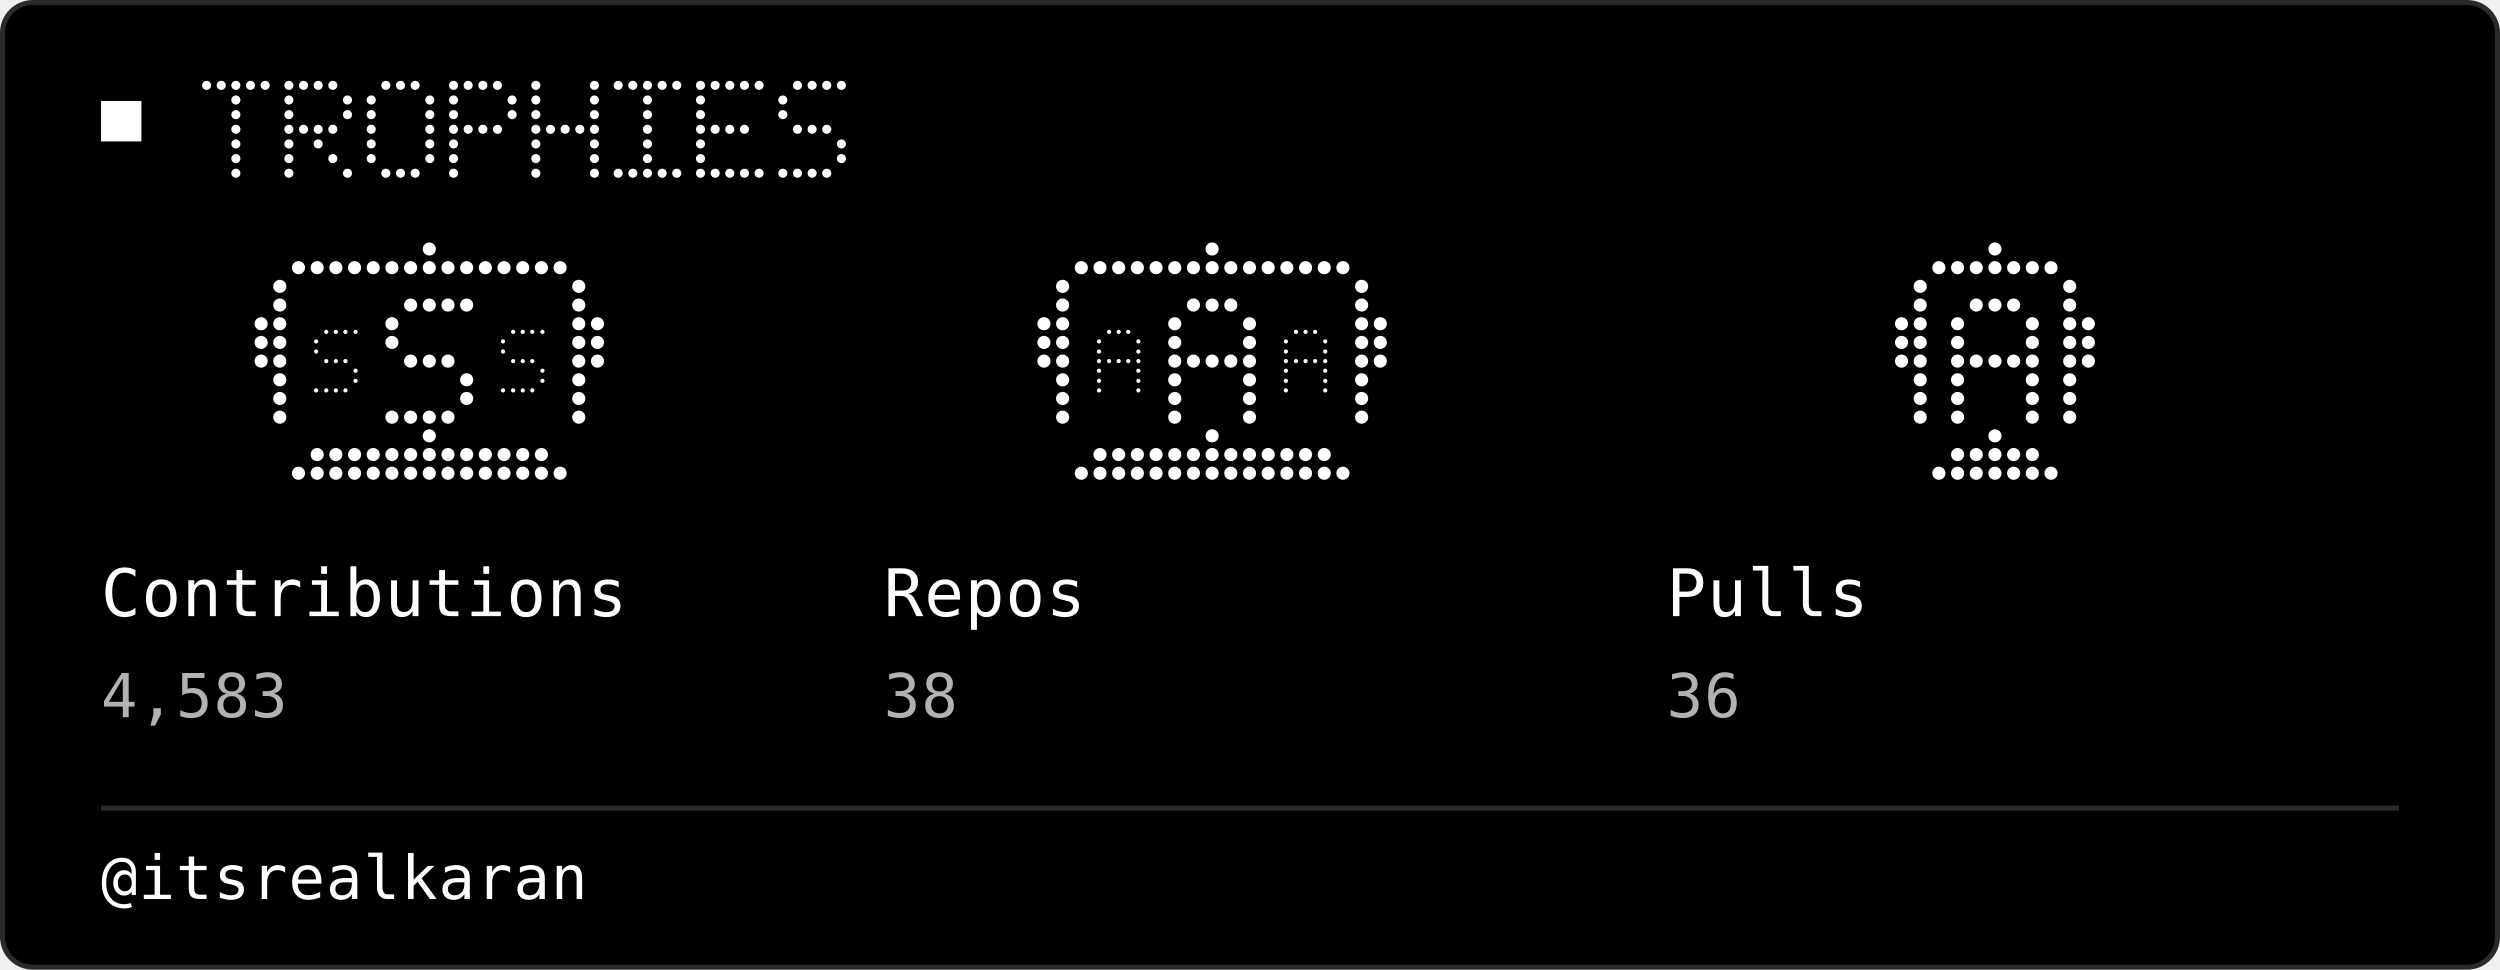
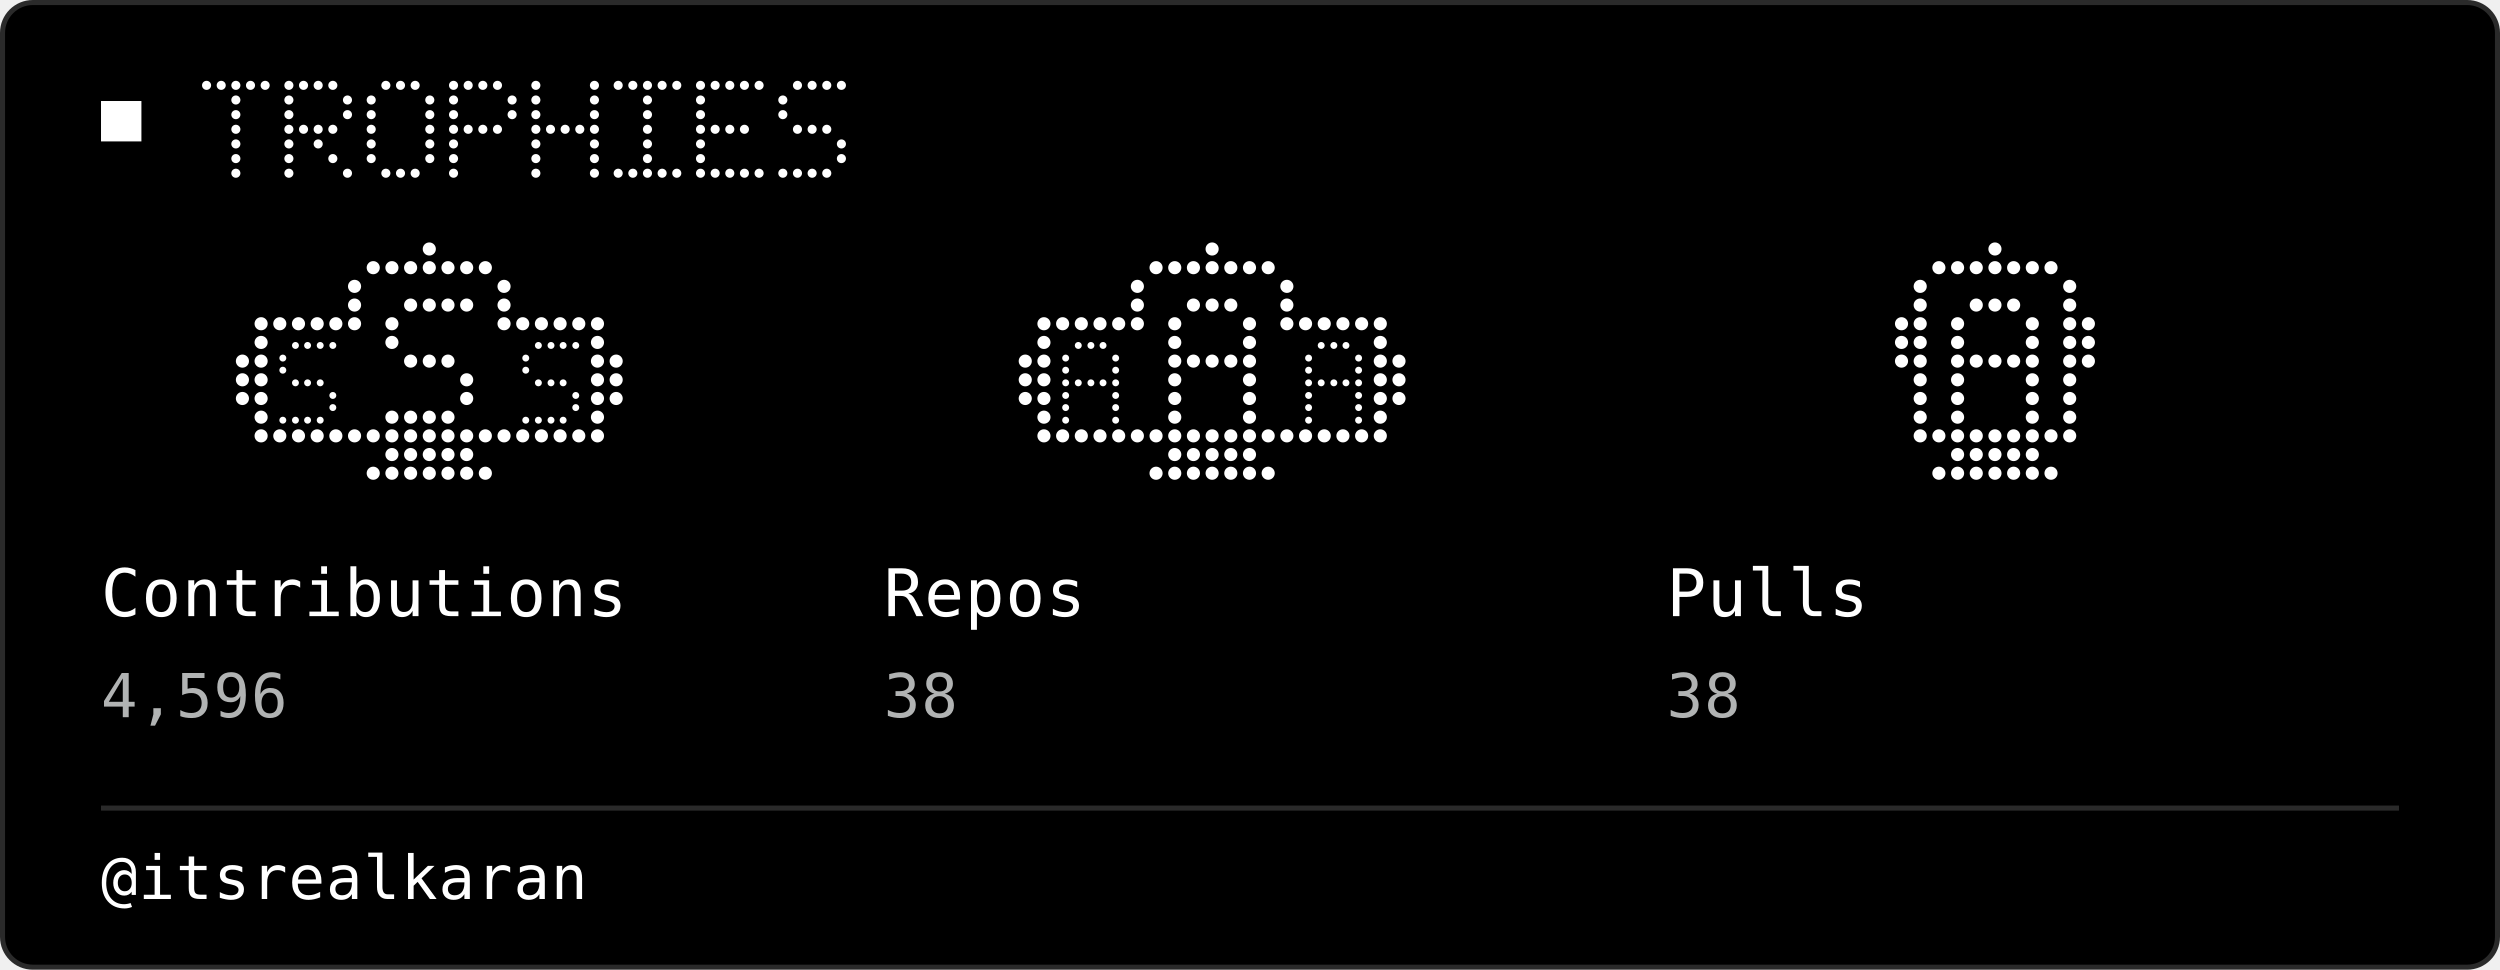
<svg xmlns="http://www.w3.org/2000/svg" width="495" height="192" viewBox="0 0 495 192" role="img">
  <rect x="0.5" y="0.5" width="494" height="191" rx="6" fill="#000000" stroke="#2A2A2A" stroke-width="1" />
  <rect x="20" y="20" width="8" height="8" fill="#FFFFFF" />
  <circle cx="40.9" cy="16.9" r="0.90" fill="#FFFFFF" />
  <circle cx="43.8" cy="16.9" r="0.90" fill="#FFFFFF" />
  <circle cx="46.7" cy="16.9" r="0.90" fill="#FFFFFF" />
  <circle cx="49.6" cy="16.9" r="0.90" fill="#FFFFFF" />
  <circle cx="52.5" cy="16.9" r="0.90" fill="#FFFFFF" />
  <circle cx="46.7" cy="19.8" r="0.90" fill="#FFFFFF" />
  <circle cx="46.7" cy="22.7" r="0.90" fill="#FFFFFF" />
  <circle cx="46.7" cy="25.6" r="0.90" fill="#FFFFFF" />
  <circle cx="46.7" cy="28.5" r="0.90" fill="#FFFFFF" />
  <circle cx="46.7" cy="31.4" r="0.90" fill="#FFFFFF" />
  <circle cx="46.7" cy="34.3" r="0.90" fill="#FFFFFF" />
  <circle cx="57.2" cy="16.9" r="0.90" fill="#FFFFFF" />
  <circle cx="60.1" cy="16.9" r="0.90" fill="#FFFFFF" />
  <circle cx="63.0" cy="16.9" r="0.90" fill="#FFFFFF" />
  <circle cx="65.9" cy="16.9" r="0.90" fill="#FFFFFF" />
  <circle cx="57.2" cy="19.8" r="0.90" fill="#FFFFFF" />
  <circle cx="68.8" cy="19.8" r="0.90" fill="#FFFFFF" />
  <circle cx="57.2" cy="22.7" r="0.90" fill="#FFFFFF" />
  <circle cx="68.8" cy="22.7" r="0.90" fill="#FFFFFF" />
  <circle cx="57.2" cy="25.6" r="0.90" fill="#FFFFFF" />
  <circle cx="60.1" cy="25.6" r="0.90" fill="#FFFFFF" />
  <circle cx="63.0" cy="25.6" r="0.90" fill="#FFFFFF" />
  <circle cx="65.9" cy="25.6" r="0.90" fill="#FFFFFF" />
  <circle cx="57.2" cy="28.5" r="0.90" fill="#FFFFFF" />
  <circle cx="63.0" cy="28.5" r="0.90" fill="#FFFFFF" />
  <circle cx="57.2" cy="31.4" r="0.90" fill="#FFFFFF" />
  <circle cx="65.9" cy="31.4" r="0.90" fill="#FFFFFF" />
  <circle cx="57.2" cy="34.3" r="0.90" fill="#FFFFFF" />
  <circle cx="68.8" cy="34.3" r="0.90" fill="#FFFFFF" />
  <circle cx="76.4" cy="16.9" r="0.90" fill="#FFFFFF" />
  <circle cx="79.3" cy="16.9" r="0.90" fill="#FFFFFF" />
  <circle cx="82.2" cy="16.9" r="0.90" fill="#FFFFFF" />
  <circle cx="73.5" cy="19.8" r="0.90" fill="#FFFFFF" />
  <circle cx="85.1" cy="19.8" r="0.90" fill="#FFFFFF" />
  <circle cx="73.5" cy="22.7" r="0.90" fill="#FFFFFF" />
  <circle cx="85.1" cy="22.7" r="0.90" fill="#FFFFFF" />
  <circle cx="73.5" cy="25.6" r="0.90" fill="#FFFFFF" />
  <circle cx="85.1" cy="25.6" r="0.90" fill="#FFFFFF" />
  <circle cx="73.5" cy="28.5" r="0.90" fill="#FFFFFF" />
  <circle cx="85.1" cy="28.5" r="0.90" fill="#FFFFFF" />
  <circle cx="73.5" cy="31.4" r="0.90" fill="#FFFFFF" />
  <circle cx="85.1" cy="31.4" r="0.90" fill="#FFFFFF" />
  <circle cx="76.4" cy="34.3" r="0.90" fill="#FFFFFF" />
  <circle cx="79.3" cy="34.3" r="0.90" fill="#FFFFFF" />
  <circle cx="82.2" cy="34.3" r="0.90" fill="#FFFFFF" />
  <circle cx="89.8" cy="16.9" r="0.90" fill="#FFFFFF" />
  <circle cx="92.7" cy="16.9" r="0.90" fill="#FFFFFF" />
  <circle cx="95.6" cy="16.9" r="0.90" fill="#FFFFFF" />
  <circle cx="98.5" cy="16.9" r="0.90" fill="#FFFFFF" />
  <circle cx="89.8" cy="19.8" r="0.90" fill="#FFFFFF" />
  <circle cx="101.4" cy="19.8" r="0.90" fill="#FFFFFF" />
  <circle cx="89.8" cy="22.7" r="0.90" fill="#FFFFFF" />
  <circle cx="101.4" cy="22.7" r="0.90" fill="#FFFFFF" />
  <circle cx="89.8" cy="25.6" r="0.90" fill="#FFFFFF" />
  <circle cx="92.7" cy="25.6" r="0.90" fill="#FFFFFF" />
  <circle cx="95.6" cy="25.6" r="0.90" fill="#FFFFFF" />
  <circle cx="98.5" cy="25.6" r="0.90" fill="#FFFFFF" />
  <circle cx="89.8" cy="28.5" r="0.90" fill="#FFFFFF" />
  <circle cx="89.8" cy="31.4" r="0.90" fill="#FFFFFF" />
  <circle cx="89.8" cy="34.3" r="0.90" fill="#FFFFFF" />
  <circle cx="106.1" cy="16.9" r="0.90" fill="#FFFFFF" />
  <circle cx="117.7" cy="16.9" r="0.90" fill="#FFFFFF" />
  <circle cx="106.1" cy="19.8" r="0.90" fill="#FFFFFF" />
  <circle cx="117.7" cy="19.8" r="0.90" fill="#FFFFFF" />
  <circle cx="106.1" cy="22.7" r="0.90" fill="#FFFFFF" />
  <circle cx="117.7" cy="22.7" r="0.90" fill="#FFFFFF" />
  <circle cx="106.1" cy="25.6" r="0.90" fill="#FFFFFF" />
  <circle cx="109.0" cy="25.6" r="0.90" fill="#FFFFFF" />
  <circle cx="111.9" cy="25.6" r="0.90" fill="#FFFFFF" />
  <circle cx="114.8" cy="25.6" r="0.90" fill="#FFFFFF" />
  <circle cx="117.7" cy="25.6" r="0.90" fill="#FFFFFF" />
  <circle cx="106.1" cy="28.5" r="0.90" fill="#FFFFFF" />
  <circle cx="117.7" cy="28.5" r="0.90" fill="#FFFFFF" />
  <circle cx="106.1" cy="31.4" r="0.90" fill="#FFFFFF" />
  <circle cx="117.7" cy="31.4" r="0.90" fill="#FFFFFF" />
  <circle cx="106.1" cy="34.3" r="0.90" fill="#FFFFFF" />
  <circle cx="117.7" cy="34.3" r="0.90" fill="#FFFFFF" />
  <circle cx="122.4" cy="16.9" r="0.90" fill="#FFFFFF" />
  <circle cx="125.3" cy="16.9" r="0.90" fill="#FFFFFF" />
  <circle cx="128.2" cy="16.9" r="0.90" fill="#FFFFFF" />
  <circle cx="131.1" cy="16.9" r="0.90" fill="#FFFFFF" />
  <circle cx="134.0" cy="16.9" r="0.90" fill="#FFFFFF" />
  <circle cx="128.2" cy="19.8" r="0.90" fill="#FFFFFF" />
  <circle cx="128.2" cy="22.7" r="0.90" fill="#FFFFFF" />
  <circle cx="128.2" cy="25.6" r="0.90" fill="#FFFFFF" />
  <circle cx="128.2" cy="28.5" r="0.90" fill="#FFFFFF" />
  <circle cx="128.2" cy="31.4" r="0.90" fill="#FFFFFF" />
  <circle cx="122.4" cy="34.3" r="0.90" fill="#FFFFFF" />
  <circle cx="125.3" cy="34.3" r="0.90" fill="#FFFFFF" />
  <circle cx="128.2" cy="34.3" r="0.90" fill="#FFFFFF" />
  <circle cx="131.1" cy="34.3" r="0.90" fill="#FFFFFF" />
  <circle cx="134.0" cy="34.3" r="0.90" fill="#FFFFFF" />
  <circle cx="138.7" cy="16.9" r="0.90" fill="#FFFFFF" />
  <circle cx="141.6" cy="16.9" r="0.90" fill="#FFFFFF" />
  <circle cx="144.5" cy="16.9" r="0.90" fill="#FFFFFF" />
  <circle cx="147.4" cy="16.9" r="0.90" fill="#FFFFFF" />
  <circle cx="150.3" cy="16.9" r="0.90" fill="#FFFFFF" />
  <circle cx="138.7" cy="19.8" r="0.90" fill="#FFFFFF" />
  <circle cx="138.7" cy="22.7" r="0.90" fill="#FFFFFF" />
  <circle cx="138.7" cy="25.6" r="0.90" fill="#FFFFFF" />
  <circle cx="141.6" cy="25.6" r="0.90" fill="#FFFFFF" />
  <circle cx="144.5" cy="25.6" r="0.90" fill="#FFFFFF" />
  <circle cx="147.4" cy="25.6" r="0.90" fill="#FFFFFF" />
  <circle cx="138.7" cy="28.5" r="0.90" fill="#FFFFFF" />
  <circle cx="138.7" cy="31.4" r="0.90" fill="#FFFFFF" />
  <circle cx="138.7" cy="34.3" r="0.90" fill="#FFFFFF" />
  <circle cx="141.6" cy="34.3" r="0.90" fill="#FFFFFF" />
  <circle cx="144.5" cy="34.3" r="0.90" fill="#FFFFFF" />
  <circle cx="147.4" cy="34.3" r="0.90" fill="#FFFFFF" />
  <circle cx="150.3" cy="34.3" r="0.90" fill="#FFFFFF" />
  <circle cx="157.9" cy="16.9" r="0.90" fill="#FFFFFF" />
  <circle cx="160.8" cy="16.9" r="0.90" fill="#FFFFFF" />
  <circle cx="163.7" cy="16.9" r="0.90" fill="#FFFFFF" />
  <circle cx="166.6" cy="16.9" r="0.90" fill="#FFFFFF" />
  <circle cx="155.0" cy="19.8" r="0.90" fill="#FFFFFF" />
  <circle cx="155.0" cy="22.7" r="0.90" fill="#FFFFFF" />
  <circle cx="157.9" cy="25.6" r="0.90" fill="#FFFFFF" />
  <circle cx="160.8" cy="25.6" r="0.90" fill="#FFFFFF" />
  <circle cx="163.7" cy="25.6" r="0.90" fill="#FFFFFF" />
  <circle cx="166.6" cy="28.5" r="0.90" fill="#FFFFFF" />
  <circle cx="166.6" cy="31.4" r="0.90" fill="#FFFFFF" />
  <circle cx="155.0" cy="34.3" r="0.90" fill="#FFFFFF" />
  <circle cx="157.9" cy="34.3" r="0.90" fill="#FFFFFF" />
  <circle cx="160.8" cy="34.3" r="0.90" fill="#FFFFFF" />
  <circle cx="163.7" cy="34.3" r="0.90" fill="#FFFFFF" />
  <circle cx="85.0" cy="49.3" r="1.30" fill="#FFFFFF" />
-   <circle cx="59.1" cy="53.0" r="1.30" fill="#FFFFFF" />
-   <circle cx="62.8" cy="53.0" r="1.30" fill="#FFFFFF" />
-   <circle cx="66.5" cy="53.0" r="1.30" fill="#FFFFFF" />
-   <circle cx="70.2" cy="53.0" r="1.30" fill="#FFFFFF" />
  <circle cx="73.9" cy="53.0" r="1.30" fill="#FFFFFF" />
  <circle cx="77.6" cy="53.0" r="1.30" fill="#FFFFFF" />
  <circle cx="81.3" cy="53.0" r="1.30" fill="#FFFFFF" />
  <circle cx="85.0" cy="53.0" r="1.30" fill="#FFFFFF" />
  <circle cx="88.7" cy="53.0" r="1.30" fill="#FFFFFF" />
  <circle cx="92.4" cy="53.0" r="1.30" fill="#FFFFFF" />
  <circle cx="96.1" cy="53.0" r="1.30" fill="#FFFFFF" />
-   <circle cx="99.8" cy="53.0" r="1.30" fill="#FFFFFF" />
-   <circle cx="103.5" cy="53.0" r="1.30" fill="#FFFFFF" />
-   <circle cx="107.2" cy="53.0" r="1.30" fill="#FFFFFF" />
-   <circle cx="110.9" cy="53.0" r="1.30" fill="#FFFFFF" />
-   <circle cx="55.4" cy="56.7" r="1.30" fill="#FFFFFF" />
-   <circle cx="114.6" cy="56.7" r="1.30" fill="#FFFFFF" />
-   <circle cx="55.4" cy="60.4" r="1.30" fill="#FFFFFF" />
-   <circle cx="114.6" cy="60.4" r="1.30" fill="#FFFFFF" />
+   <circle cx="70.2" cy="56.7" r="1.30" fill="#FFFFFF" />
+   <circle cx="99.8" cy="56.7" r="1.30" fill="#FFFFFF" />
+   <circle cx="70.2" cy="60.4" r="1.30" fill="#FFFFFF" />
+   <circle cx="99.8" cy="60.4" r="1.30" fill="#FFFFFF" />
+   <circle cx="70.2" cy="64.1" r="1.30" fill="#FFFFFF" />
+   <circle cx="99.8" cy="64.1" r="1.30" fill="#FFFFFF" />
  <circle cx="55.4" cy="64.1" r="1.30" fill="#FFFFFF" />
+   <circle cx="59.1" cy="64.1" r="1.30" fill="#FFFFFF" />
+   <circle cx="62.8" cy="64.1" r="1.30" fill="#FFFFFF" />
+   <circle cx="66.5" cy="64.1" r="1.30" fill="#FFFFFF" />
+   <circle cx="51.7" cy="64.1" r="1.30" fill="#FFFFFF" />
+   <circle cx="103.5" cy="64.1" r="1.30" fill="#FFFFFF" />
+   <circle cx="107.2" cy="64.1" r="1.30" fill="#FFFFFF" />
+   <circle cx="110.9" cy="64.1" r="1.30" fill="#FFFFFF" />
  <circle cx="114.6" cy="64.1" r="1.30" fill="#FFFFFF" />
-   <circle cx="55.4" cy="67.8" r="1.30" fill="#FFFFFF" />
-   <circle cx="114.6" cy="67.8" r="1.30" fill="#FFFFFF" />
-   <circle cx="55.4" cy="71.5" r="1.30" fill="#FFFFFF" />
-   <circle cx="114.6" cy="71.5" r="1.30" fill="#FFFFFF" />
-   <circle cx="55.4" cy="75.2" r="1.30" fill="#FFFFFF" />
-   <circle cx="114.6" cy="75.2" r="1.30" fill="#FFFFFF" />
-   <circle cx="55.4" cy="78.9" r="1.30" fill="#FFFFFF" />
-   <circle cx="114.6" cy="78.9" r="1.30" fill="#FFFFFF" />
-   <circle cx="55.4" cy="82.6" r="1.30" fill="#FFFFFF" />
-   <circle cx="114.6" cy="82.6" r="1.30" fill="#FFFFFF" />
-   <circle cx="51.7" cy="64.1" r="1.30" fill="#FFFFFF" />
  <circle cx="118.3" cy="64.1" r="1.30" fill="#FFFFFF" />
  <circle cx="51.7" cy="67.8" r="1.30" fill="#FFFFFF" />
  <circle cx="118.3" cy="67.8" r="1.30" fill="#FFFFFF" />
  <circle cx="51.7" cy="71.5" r="1.30" fill="#FFFFFF" />
  <circle cx="118.3" cy="71.5" r="1.30" fill="#FFFFFF" />
+   <circle cx="51.7" cy="75.2" r="1.30" fill="#FFFFFF" />
+   <circle cx="118.3" cy="75.2" r="1.30" fill="#FFFFFF" />
+   <circle cx="51.7" cy="78.9" r="1.30" fill="#FFFFFF" />
+   <circle cx="118.3" cy="78.9" r="1.30" fill="#FFFFFF" />
+   <circle cx="51.7" cy="82.6" r="1.30" fill="#FFFFFF" />
+   <circle cx="118.3" cy="82.6" r="1.30" fill="#FFFFFF" />
+   <circle cx="48.0" cy="71.5" r="1.30" fill="#FFFFFF" />
+   <circle cx="48.0" cy="75.2" r="1.30" fill="#FFFFFF" />
+   <circle cx="48.0" cy="78.9" r="1.30" fill="#FFFFFF" />
+   <circle cx="122.0" cy="71.5" r="1.30" fill="#FFFFFF" />
+   <circle cx="122.0" cy="75.2" r="1.30" fill="#FFFFFF" />
+   <circle cx="122.0" cy="78.9" r="1.30" fill="#FFFFFF" />
+   <circle cx="51.7" cy="86.3" r="1.30" fill="#FFFFFF" />
+   <circle cx="55.4" cy="86.3" r="1.30" fill="#FFFFFF" />
+   <circle cx="59.1" cy="86.3" r="1.30" fill="#FFFFFF" />
+   <circle cx="62.8" cy="86.3" r="1.30" fill="#FFFFFF" />
+   <circle cx="66.5" cy="86.3" r="1.30" fill="#FFFFFF" />
+   <circle cx="70.2" cy="86.3" r="1.30" fill="#FFFFFF" />
+   <circle cx="73.9" cy="86.3" r="1.30" fill="#FFFFFF" />
+   <circle cx="77.6" cy="86.3" r="1.30" fill="#FFFFFF" />
+   <circle cx="81.3" cy="86.3" r="1.30" fill="#FFFFFF" />
  <circle cx="85.0" cy="86.3" r="1.30" fill="#FFFFFF" />
-   <circle cx="62.8" cy="90.0" r="1.30" fill="#FFFFFF" />
-   <circle cx="66.5" cy="90.0" r="1.30" fill="#FFFFFF" />
-   <circle cx="70.2" cy="90.0" r="1.30" fill="#FFFFFF" />
-   <circle cx="73.9" cy="90.0" r="1.30" fill="#FFFFFF" />
+   <circle cx="88.7" cy="86.3" r="1.30" fill="#FFFFFF" />
+   <circle cx="92.4" cy="86.3" r="1.30" fill="#FFFFFF" />
+   <circle cx="96.1" cy="86.3" r="1.30" fill="#FFFFFF" />
+   <circle cx="99.8" cy="86.3" r="1.30" fill="#FFFFFF" />
+   <circle cx="103.5" cy="86.3" r="1.30" fill="#FFFFFF" />
+   <circle cx="107.2" cy="86.3" r="1.30" fill="#FFFFFF" />
+   <circle cx="110.9" cy="86.3" r="1.30" fill="#FFFFFF" />
+   <circle cx="114.6" cy="86.3" r="1.30" fill="#FFFFFF" />
+   <circle cx="118.3" cy="86.3" r="1.30" fill="#FFFFFF" />
  <circle cx="77.6" cy="90.0" r="1.30" fill="#FFFFFF" />
  <circle cx="81.3" cy="90.0" r="1.30" fill="#FFFFFF" />
  <circle cx="85.0" cy="90.0" r="1.30" fill="#FFFFFF" />
  <circle cx="88.7" cy="90.0" r="1.30" fill="#FFFFFF" />
  <circle cx="92.4" cy="90.0" r="1.30" fill="#FFFFFF" />
-   <circle cx="96.1" cy="90.0" r="1.30" fill="#FFFFFF" />
-   <circle cx="99.8" cy="90.0" r="1.30" fill="#FFFFFF" />
-   <circle cx="103.5" cy="90.0" r="1.30" fill="#FFFFFF" />
-   <circle cx="107.2" cy="90.0" r="1.30" fill="#FFFFFF" />
-   <circle cx="59.1" cy="93.7" r="1.30" fill="#FFFFFF" />
-   <circle cx="62.8" cy="93.7" r="1.30" fill="#FFFFFF" />
-   <circle cx="66.5" cy="93.7" r="1.30" fill="#FFFFFF" />
-   <circle cx="70.2" cy="93.7" r="1.30" fill="#FFFFFF" />
  <circle cx="73.9" cy="93.7" r="1.30" fill="#FFFFFF" />
  <circle cx="77.6" cy="93.7" r="1.30" fill="#FFFFFF" />
  <circle cx="81.3" cy="93.7" r="1.30" fill="#FFFFFF" />
  <circle cx="85.0" cy="93.7" r="1.30" fill="#FFFFFF" />
  <circle cx="88.7" cy="93.7" r="1.30" fill="#FFFFFF" />
  <circle cx="92.4" cy="93.7" r="1.30" fill="#FFFFFF" />
  <circle cx="96.1" cy="93.7" r="1.30" fill="#FFFFFF" />
-   <circle cx="99.8" cy="93.7" r="1.30" fill="#FFFFFF" />
-   <circle cx="103.5" cy="93.7" r="1.30" fill="#FFFFFF" />
-   <circle cx="107.2" cy="93.7" r="1.30" fill="#FFFFFF" />
-   <circle cx="110.9" cy="93.7" r="1.30" fill="#FFFFFF" />
  <circle cx="81.3" cy="60.4" r="1.30" fill="#FFFFFF" />
  <circle cx="85.0" cy="60.4" r="1.30" fill="#FFFFFF" />
  <circle cx="88.7" cy="60.4" r="1.30" fill="#FFFFFF" />
  <circle cx="92.4" cy="60.4" r="1.30" fill="#FFFFFF" />
  <circle cx="77.6" cy="64.1" r="1.30" fill="#FFFFFF" />
  <circle cx="77.6" cy="67.8" r="1.30" fill="#FFFFFF" />
  <circle cx="81.3" cy="71.5" r="1.30" fill="#FFFFFF" />
  <circle cx="85.0" cy="71.5" r="1.30" fill="#FFFFFF" />
  <circle cx="88.7" cy="71.5" r="1.30" fill="#FFFFFF" />
  <circle cx="92.4" cy="75.2" r="1.30" fill="#FFFFFF" />
  <circle cx="92.4" cy="78.9" r="1.30" fill="#FFFFFF" />
  <circle cx="77.6" cy="82.6" r="1.30" fill="#FFFFFF" />
  <circle cx="81.3" cy="82.6" r="1.30" fill="#FFFFFF" />
  <circle cx="85.0" cy="82.6" r="1.30" fill="#FFFFFF" />
  <circle cx="88.7" cy="82.6" r="1.30" fill="#FFFFFF" />
-   <circle cx="64.6" cy="65.7" r="0.42" fill="#FFFFFF" />
-   <circle cx="66.5" cy="65.7" r="0.42" fill="#FFFFFF" />
-   <circle cx="68.4" cy="65.7" r="0.42" fill="#FFFFFF" />
-   <circle cx="70.4" cy="65.7" r="0.42" fill="#FFFFFF" />
-   <circle cx="62.6" cy="67.6" r="0.42" fill="#FFFFFF" />
-   <circle cx="62.6" cy="69.6" r="0.42" fill="#FFFFFF" />
-   <circle cx="64.6" cy="71.5" r="0.42" fill="#FFFFFF" />
-   <circle cx="66.5" cy="71.5" r="0.42" fill="#FFFFFF" />
-   <circle cx="68.4" cy="71.5" r="0.42" fill="#FFFFFF" />
-   <circle cx="70.4" cy="73.4" r="0.42" fill="#FFFFFF" />
-   <circle cx="70.4" cy="75.4" r="0.42" fill="#FFFFFF" />
-   <circle cx="62.6" cy="77.3" r="0.42" fill="#FFFFFF" />
-   <circle cx="64.6" cy="77.3" r="0.42" fill="#FFFFFF" />
-   <circle cx="66.5" cy="77.3" r="0.42" fill="#FFFFFF" />
-   <circle cx="68.4" cy="77.3" r="0.42" fill="#FFFFFF" />
-   <circle cx="101.6" cy="65.7" r="0.42" fill="#FFFFFF" />
-   <circle cx="103.5" cy="65.7" r="0.42" fill="#FFFFFF" />
-   <circle cx="105.4" cy="65.7" r="0.42" fill="#FFFFFF" />
-   <circle cx="107.4" cy="65.7" r="0.42" fill="#FFFFFF" />
-   <circle cx="99.6" cy="67.6" r="0.42" fill="#FFFFFF" />
-   <circle cx="99.6" cy="69.6" r="0.42" fill="#FFFFFF" />
-   <circle cx="101.6" cy="71.5" r="0.42" fill="#FFFFFF" />
-   <circle cx="103.5" cy="71.5" r="0.42" fill="#FFFFFF" />
-   <circle cx="105.4" cy="71.5" r="0.42" fill="#FFFFFF" />
-   <circle cx="107.4" cy="73.4" r="0.42" fill="#FFFFFF" />
-   <circle cx="107.4" cy="75.4" r="0.42" fill="#FFFFFF" />
-   <circle cx="99.6" cy="77.3" r="0.42" fill="#FFFFFF" />
-   <circle cx="101.6" cy="77.3" r="0.42" fill="#FFFFFF" />
-   <circle cx="103.5" cy="77.3" r="0.42" fill="#FFFFFF" />
-   <circle cx="105.4" cy="77.3" r="0.42" fill="#FFFFFF" />
+   <circle cx="58.5" cy="68.4" r="0.69" fill="#FFFFFF" />
+   <circle cx="60.9" cy="68.4" r="0.69" fill="#FFFFFF" />
+   <circle cx="63.4" cy="68.4" r="0.69" fill="#FFFFFF" />
+   <circle cx="65.9" cy="68.4" r="0.69" fill="#FFFFFF" />
+   <circle cx="56.0" cy="70.9" r="0.69" fill="#FFFFFF" />
+   <circle cx="56.0" cy="73.3" r="0.69" fill="#FFFFFF" />
+   <circle cx="58.5" cy="75.8" r="0.69" fill="#FFFFFF" />
+   <circle cx="60.9" cy="75.8" r="0.69" fill="#FFFFFF" />
+   <circle cx="63.4" cy="75.8" r="0.69" fill="#FFFFFF" />
+   <circle cx="65.9" cy="78.3" r="0.69" fill="#FFFFFF" />
+   <circle cx="65.9" cy="80.7" r="0.69" fill="#FFFFFF" />
+   <circle cx="56.0" cy="83.2" r="0.69" fill="#FFFFFF" />
+   <circle cx="58.5" cy="83.2" r="0.69" fill="#FFFFFF" />
+   <circle cx="60.9" cy="83.2" r="0.69" fill="#FFFFFF" />
+   <circle cx="63.4" cy="83.2" r="0.69" fill="#FFFFFF" />
+   <circle cx="106.6" cy="68.4" r="0.69" fill="#FFFFFF" />
+   <circle cx="109.1" cy="68.4" r="0.69" fill="#FFFFFF" />
+   <circle cx="111.5" cy="68.4" r="0.69" fill="#FFFFFF" />
+   <circle cx="114.0" cy="68.4" r="0.69" fill="#FFFFFF" />
+   <circle cx="104.1" cy="70.9" r="0.69" fill="#FFFFFF" />
+   <circle cx="104.1" cy="73.3" r="0.69" fill="#FFFFFF" />
+   <circle cx="106.6" cy="75.8" r="0.69" fill="#FFFFFF" />
+   <circle cx="109.1" cy="75.8" r="0.69" fill="#FFFFFF" />
+   <circle cx="111.5" cy="75.8" r="0.69" fill="#FFFFFF" />
+   <circle cx="114.0" cy="78.3" r="0.69" fill="#FFFFFF" />
+   <circle cx="114.0" cy="80.7" r="0.69" fill="#FFFFFF" />
+   <circle cx="104.1" cy="83.2" r="0.69" fill="#FFFFFF" />
+   <circle cx="106.6" cy="83.2" r="0.69" fill="#FFFFFF" />
+   <circle cx="109.1" cy="83.2" r="0.69" fill="#FFFFFF" />
+   <circle cx="111.5" cy="83.2" r="0.69" fill="#FFFFFF" />
  <text x="20" y="122" fill="#FFFFFF" font-family="ui-monospace, Geist Mono, monospace" font-size="13" letter-spacing="0.2" dominant-baseline="auto">Contributions</text>
-   <text x="20" y="142" fill="#B1B3B3" font-family="ui-monospace, Geist Mono, monospace" font-size="12" letter-spacing="0.2" dominant-baseline="auto">4,583</text>
+   <text x="20" y="142" fill="#B1B3B3" font-family="ui-monospace, Geist Mono, monospace" font-size="12" letter-spacing="0.2" dominant-baseline="auto">4,596</text>
  <circle cx="240.0" cy="49.3" r="1.30" fill="#FFFFFF" />
-   <circle cx="214.1" cy="53.0" r="1.30" fill="#FFFFFF" />
-   <circle cx="217.8" cy="53.0" r="1.30" fill="#FFFFFF" />
-   <circle cx="221.5" cy="53.0" r="1.30" fill="#FFFFFF" />
-   <circle cx="225.2" cy="53.0" r="1.30" fill="#FFFFFF" />
  <circle cx="228.9" cy="53.0" r="1.30" fill="#FFFFFF" />
  <circle cx="232.6" cy="53.0" r="1.30" fill="#FFFFFF" />
  <circle cx="236.3" cy="53.0" r="1.30" fill="#FFFFFF" />
  <circle cx="240.0" cy="53.0" r="1.30" fill="#FFFFFF" />
  <circle cx="243.7" cy="53.0" r="1.30" fill="#FFFFFF" />
  <circle cx="247.4" cy="53.0" r="1.30" fill="#FFFFFF" />
  <circle cx="251.1" cy="53.0" r="1.30" fill="#FFFFFF" />
-   <circle cx="254.8" cy="53.0" r="1.30" fill="#FFFFFF" />
-   <circle cx="258.5" cy="53.0" r="1.30" fill="#FFFFFF" />
-   <circle cx="262.2" cy="53.0" r="1.30" fill="#FFFFFF" />
-   <circle cx="265.9" cy="53.0" r="1.30" fill="#FFFFFF" />
-   <circle cx="210.4" cy="56.7" r="1.30" fill="#FFFFFF" />
-   <circle cx="269.6" cy="56.7" r="1.30" fill="#FFFFFF" />
-   <circle cx="210.4" cy="60.4" r="1.30" fill="#FFFFFF" />
-   <circle cx="269.6" cy="60.4" r="1.30" fill="#FFFFFF" />
+   <circle cx="225.2" cy="56.7" r="1.30" fill="#FFFFFF" />
+   <circle cx="254.8" cy="56.7" r="1.30" fill="#FFFFFF" />
+   <circle cx="225.2" cy="60.4" r="1.30" fill="#FFFFFF" />
+   <circle cx="254.8" cy="60.4" r="1.30" fill="#FFFFFF" />
+   <circle cx="225.2" cy="64.1" r="1.30" fill="#FFFFFF" />
+   <circle cx="254.8" cy="64.1" r="1.30" fill="#FFFFFF" />
  <circle cx="210.4" cy="64.1" r="1.30" fill="#FFFFFF" />
+   <circle cx="214.1" cy="64.1" r="1.30" fill="#FFFFFF" />
+   <circle cx="217.8" cy="64.1" r="1.30" fill="#FFFFFF" />
+   <circle cx="221.5" cy="64.1" r="1.30" fill="#FFFFFF" />
+   <circle cx="206.7" cy="64.1" r="1.30" fill="#FFFFFF" />
+   <circle cx="258.5" cy="64.1" r="1.30" fill="#FFFFFF" />
+   <circle cx="262.2" cy="64.1" r="1.30" fill="#FFFFFF" />
+   <circle cx="265.9" cy="64.1" r="1.30" fill="#FFFFFF" />
  <circle cx="269.6" cy="64.1" r="1.30" fill="#FFFFFF" />
-   <circle cx="210.4" cy="67.8" r="1.30" fill="#FFFFFF" />
-   <circle cx="269.6" cy="67.8" r="1.30" fill="#FFFFFF" />
-   <circle cx="210.4" cy="71.5" r="1.30" fill="#FFFFFF" />
-   <circle cx="269.6" cy="71.5" r="1.30" fill="#FFFFFF" />
-   <circle cx="210.4" cy="75.2" r="1.30" fill="#FFFFFF" />
-   <circle cx="269.6" cy="75.2" r="1.30" fill="#FFFFFF" />
-   <circle cx="210.4" cy="78.9" r="1.30" fill="#FFFFFF" />
-   <circle cx="269.6" cy="78.9" r="1.30" fill="#FFFFFF" />
-   <circle cx="210.4" cy="82.6" r="1.30" fill="#FFFFFF" />
-   <circle cx="269.6" cy="82.6" r="1.30" fill="#FFFFFF" />
-   <circle cx="206.7" cy="64.1" r="1.30" fill="#FFFFFF" />
  <circle cx="273.3" cy="64.1" r="1.30" fill="#FFFFFF" />
  <circle cx="206.7" cy="67.8" r="1.30" fill="#FFFFFF" />
  <circle cx="273.3" cy="67.8" r="1.30" fill="#FFFFFF" />
  <circle cx="206.7" cy="71.5" r="1.30" fill="#FFFFFF" />
  <circle cx="273.3" cy="71.5" r="1.30" fill="#FFFFFF" />
+   <circle cx="206.7" cy="75.2" r="1.30" fill="#FFFFFF" />
+   <circle cx="273.3" cy="75.2" r="1.30" fill="#FFFFFF" />
+   <circle cx="206.7" cy="78.9" r="1.30" fill="#FFFFFF" />
+   <circle cx="273.3" cy="78.9" r="1.30" fill="#FFFFFF" />
+   <circle cx="206.7" cy="82.6" r="1.30" fill="#FFFFFF" />
+   <circle cx="273.3" cy="82.6" r="1.30" fill="#FFFFFF" />
+   <circle cx="203.0" cy="71.5" r="1.30" fill="#FFFFFF" />
+   <circle cx="203.0" cy="75.2" r="1.30" fill="#FFFFFF" />
+   <circle cx="203.0" cy="78.9" r="1.30" fill="#FFFFFF" />
+   <circle cx="277.0" cy="71.5" r="1.30" fill="#FFFFFF" />
+   <circle cx="277.0" cy="75.2" r="1.30" fill="#FFFFFF" />
+   <circle cx="277.0" cy="78.9" r="1.30" fill="#FFFFFF" />
+   <circle cx="206.7" cy="86.3" r="1.30" fill="#FFFFFF" />
+   <circle cx="210.4" cy="86.3" r="1.30" fill="#FFFFFF" />
+   <circle cx="214.1" cy="86.3" r="1.30" fill="#FFFFFF" />
+   <circle cx="217.8" cy="86.3" r="1.30" fill="#FFFFFF" />
+   <circle cx="221.5" cy="86.3" r="1.30" fill="#FFFFFF" />
+   <circle cx="225.2" cy="86.3" r="1.30" fill="#FFFFFF" />
+   <circle cx="228.9" cy="86.3" r="1.30" fill="#FFFFFF" />
+   <circle cx="232.6" cy="86.3" r="1.30" fill="#FFFFFF" />
+   <circle cx="236.3" cy="86.3" r="1.30" fill="#FFFFFF" />
  <circle cx="240.0" cy="86.3" r="1.30" fill="#FFFFFF" />
-   <circle cx="217.8" cy="90.0" r="1.30" fill="#FFFFFF" />
-   <circle cx="221.5" cy="90.0" r="1.30" fill="#FFFFFF" />
-   <circle cx="225.2" cy="90.0" r="1.30" fill="#FFFFFF" />
-   <circle cx="228.9" cy="90.0" r="1.30" fill="#FFFFFF" />
+   <circle cx="243.7" cy="86.3" r="1.30" fill="#FFFFFF" />
+   <circle cx="247.4" cy="86.3" r="1.30" fill="#FFFFFF" />
+   <circle cx="251.1" cy="86.3" r="1.30" fill="#FFFFFF" />
+   <circle cx="254.8" cy="86.3" r="1.30" fill="#FFFFFF" />
+   <circle cx="258.5" cy="86.3" r="1.30" fill="#FFFFFF" />
+   <circle cx="262.2" cy="86.3" r="1.30" fill="#FFFFFF" />
+   <circle cx="265.9" cy="86.3" r="1.30" fill="#FFFFFF" />
+   <circle cx="269.6" cy="86.3" r="1.30" fill="#FFFFFF" />
+   <circle cx="273.3" cy="86.3" r="1.30" fill="#FFFFFF" />
  <circle cx="232.6" cy="90.0" r="1.30" fill="#FFFFFF" />
  <circle cx="236.3" cy="90.0" r="1.30" fill="#FFFFFF" />
  <circle cx="240.0" cy="90.0" r="1.30" fill="#FFFFFF" />
  <circle cx="243.7" cy="90.0" r="1.30" fill="#FFFFFF" />
  <circle cx="247.4" cy="90.0" r="1.30" fill="#FFFFFF" />
-   <circle cx="251.1" cy="90.0" r="1.30" fill="#FFFFFF" />
-   <circle cx="254.8" cy="90.0" r="1.30" fill="#FFFFFF" />
-   <circle cx="258.5" cy="90.0" r="1.30" fill="#FFFFFF" />
-   <circle cx="262.2" cy="90.0" r="1.30" fill="#FFFFFF" />
-   <circle cx="214.1" cy="93.7" r="1.30" fill="#FFFFFF" />
-   <circle cx="217.8" cy="93.7" r="1.30" fill="#FFFFFF" />
-   <circle cx="221.5" cy="93.7" r="1.30" fill="#FFFFFF" />
-   <circle cx="225.2" cy="93.7" r="1.30" fill="#FFFFFF" />
  <circle cx="228.9" cy="93.7" r="1.30" fill="#FFFFFF" />
  <circle cx="232.6" cy="93.7" r="1.30" fill="#FFFFFF" />
  <circle cx="236.3" cy="93.7" r="1.30" fill="#FFFFFF" />
  <circle cx="240.0" cy="93.7" r="1.30" fill="#FFFFFF" />
  <circle cx="243.7" cy="93.7" r="1.30" fill="#FFFFFF" />
  <circle cx="247.4" cy="93.7" r="1.30" fill="#FFFFFF" />
  <circle cx="251.1" cy="93.7" r="1.30" fill="#FFFFFF" />
-   <circle cx="254.8" cy="93.7" r="1.30" fill="#FFFFFF" />
-   <circle cx="258.5" cy="93.7" r="1.30" fill="#FFFFFF" />
-   <circle cx="262.2" cy="93.7" r="1.30" fill="#FFFFFF" />
-   <circle cx="265.9" cy="93.7" r="1.30" fill="#FFFFFF" />
  <circle cx="236.3" cy="60.4" r="1.30" fill="#FFFFFF" />
  <circle cx="240.0" cy="60.4" r="1.30" fill="#FFFFFF" />
  <circle cx="243.7" cy="60.4" r="1.30" fill="#FFFFFF" />
  <circle cx="232.6" cy="64.1" r="1.30" fill="#FFFFFF" />
  <circle cx="247.4" cy="64.1" r="1.30" fill="#FFFFFF" />
  <circle cx="232.6" cy="67.8" r="1.30" fill="#FFFFFF" />
  <circle cx="247.4" cy="67.8" r="1.30" fill="#FFFFFF" />
  <circle cx="232.6" cy="71.5" r="1.30" fill="#FFFFFF" />
  <circle cx="236.3" cy="71.5" r="1.30" fill="#FFFFFF" />
  <circle cx="240.0" cy="71.5" r="1.30" fill="#FFFFFF" />
  <circle cx="243.7" cy="71.5" r="1.30" fill="#FFFFFF" />
  <circle cx="247.4" cy="71.5" r="1.30" fill="#FFFFFF" />
  <circle cx="232.6" cy="75.2" r="1.30" fill="#FFFFFF" />
  <circle cx="247.4" cy="75.2" r="1.30" fill="#FFFFFF" />
  <circle cx="232.6" cy="78.9" r="1.30" fill="#FFFFFF" />
  <circle cx="247.4" cy="78.9" r="1.30" fill="#FFFFFF" />
  <circle cx="232.6" cy="82.6" r="1.30" fill="#FFFFFF" />
  <circle cx="247.4" cy="82.6" r="1.30" fill="#FFFFFF" />
-   <circle cx="219.6" cy="65.7" r="0.42" fill="#FFFFFF" />
-   <circle cx="221.5" cy="65.7" r="0.42" fill="#FFFFFF" />
-   <circle cx="223.4" cy="65.7" r="0.42" fill="#FFFFFF" />
-   <circle cx="217.6" cy="67.6" r="0.42" fill="#FFFFFF" />
-   <circle cx="225.4" cy="67.6" r="0.42" fill="#FFFFFF" />
-   <circle cx="217.6" cy="69.6" r="0.42" fill="#FFFFFF" />
-   <circle cx="225.4" cy="69.6" r="0.42" fill="#FFFFFF" />
-   <circle cx="217.6" cy="71.5" r="0.42" fill="#FFFFFF" />
-   <circle cx="219.6" cy="71.5" r="0.42" fill="#FFFFFF" />
-   <circle cx="221.5" cy="71.5" r="0.42" fill="#FFFFFF" />
-   <circle cx="223.4" cy="71.5" r="0.42" fill="#FFFFFF" />
-   <circle cx="225.4" cy="71.5" r="0.42" fill="#FFFFFF" />
-   <circle cx="217.6" cy="73.4" r="0.42" fill="#FFFFFF" />
-   <circle cx="225.4" cy="73.4" r="0.42" fill="#FFFFFF" />
-   <circle cx="217.6" cy="75.4" r="0.42" fill="#FFFFFF" />
-   <circle cx="225.4" cy="75.4" r="0.42" fill="#FFFFFF" />
-   <circle cx="217.6" cy="77.3" r="0.42" fill="#FFFFFF" />
-   <circle cx="225.4" cy="77.3" r="0.42" fill="#FFFFFF" />
-   <circle cx="256.6" cy="65.7" r="0.42" fill="#FFFFFF" />
-   <circle cx="258.5" cy="65.7" r="0.42" fill="#FFFFFF" />
-   <circle cx="260.4" cy="65.7" r="0.42" fill="#FFFFFF" />
-   <circle cx="254.6" cy="67.6" r="0.42" fill="#FFFFFF" />
-   <circle cx="262.4" cy="67.6" r="0.42" fill="#FFFFFF" />
-   <circle cx="254.6" cy="69.6" r="0.42" fill="#FFFFFF" />
-   <circle cx="262.4" cy="69.6" r="0.42" fill="#FFFFFF" />
-   <circle cx="254.6" cy="71.5" r="0.42" fill="#FFFFFF" />
-   <circle cx="256.6" cy="71.5" r="0.42" fill="#FFFFFF" />
-   <circle cx="258.5" cy="71.5" r="0.42" fill="#FFFFFF" />
-   <circle cx="260.4" cy="71.5" r="0.42" fill="#FFFFFF" />
-   <circle cx="262.4" cy="71.5" r="0.42" fill="#FFFFFF" />
-   <circle cx="254.6" cy="73.4" r="0.42" fill="#FFFFFF" />
-   <circle cx="262.4" cy="73.4" r="0.42" fill="#FFFFFF" />
-   <circle cx="254.6" cy="75.4" r="0.42" fill="#FFFFFF" />
-   <circle cx="262.4" cy="75.4" r="0.42" fill="#FFFFFF" />
-   <circle cx="254.6" cy="77.3" r="0.42" fill="#FFFFFF" />
-   <circle cx="262.4" cy="77.3" r="0.42" fill="#FFFFFF" />
+   <circle cx="213.5" cy="68.4" r="0.69" fill="#FFFFFF" />
+   <circle cx="216.0" cy="68.4" r="0.69" fill="#FFFFFF" />
+   <circle cx="218.4" cy="68.4" r="0.69" fill="#FFFFFF" />
+   <circle cx="211.0" cy="70.9" r="0.69" fill="#FFFFFF" />
+   <circle cx="220.9" cy="70.9" r="0.69" fill="#FFFFFF" />
+   <circle cx="211.0" cy="73.3" r="0.69" fill="#FFFFFF" />
+   <circle cx="220.9" cy="73.3" r="0.69" fill="#FFFFFF" />
+   <circle cx="211.0" cy="75.8" r="0.69" fill="#FFFFFF" />
+   <circle cx="213.5" cy="75.8" r="0.69" fill="#FFFFFF" />
+   <circle cx="216.0" cy="75.8" r="0.69" fill="#FFFFFF" />
+   <circle cx="218.4" cy="75.8" r="0.69" fill="#FFFFFF" />
+   <circle cx="220.9" cy="75.8" r="0.69" fill="#FFFFFF" />
+   <circle cx="211.0" cy="78.3" r="0.69" fill="#FFFFFF" />
+   <circle cx="220.9" cy="78.3" r="0.69" fill="#FFFFFF" />
+   <circle cx="211.0" cy="80.7" r="0.69" fill="#FFFFFF" />
+   <circle cx="220.9" cy="80.7" r="0.69" fill="#FFFFFF" />
+   <circle cx="211.0" cy="83.2" r="0.69" fill="#FFFFFF" />
+   <circle cx="220.9" cy="83.2" r="0.69" fill="#FFFFFF" />
+   <circle cx="261.6" cy="68.4" r="0.69" fill="#FFFFFF" />
+   <circle cx="264.1" cy="68.4" r="0.69" fill="#FFFFFF" />
+   <circle cx="266.5" cy="68.4" r="0.69" fill="#FFFFFF" />
+   <circle cx="259.1" cy="70.9" r="0.69" fill="#FFFFFF" />
+   <circle cx="269.0" cy="70.9" r="0.69" fill="#FFFFFF" />
+   <circle cx="259.1" cy="73.3" r="0.69" fill="#FFFFFF" />
+   <circle cx="269.0" cy="73.3" r="0.69" fill="#FFFFFF" />
+   <circle cx="259.1" cy="75.8" r="0.69" fill="#FFFFFF" />
+   <circle cx="261.6" cy="75.8" r="0.69" fill="#FFFFFF" />
+   <circle cx="264.1" cy="75.8" r="0.69" fill="#FFFFFF" />
+   <circle cx="266.5" cy="75.8" r="0.69" fill="#FFFFFF" />
+   <circle cx="269.0" cy="75.8" r="0.69" fill="#FFFFFF" />
+   <circle cx="259.1" cy="78.3" r="0.69" fill="#FFFFFF" />
+   <circle cx="269.0" cy="78.3" r="0.69" fill="#FFFFFF" />
+   <circle cx="259.1" cy="80.7" r="0.69" fill="#FFFFFF" />
+   <circle cx="269.0" cy="80.7" r="0.69" fill="#FFFFFF" />
+   <circle cx="259.1" cy="83.2" r="0.69" fill="#FFFFFF" />
+   <circle cx="269.0" cy="83.2" r="0.69" fill="#FFFFFF" />
  <text x="175" y="122" fill="#FFFFFF" font-family="ui-monospace, Geist Mono, monospace" font-size="13" letter-spacing="0.2" dominant-baseline="auto">Repos</text>
  <text x="175" y="142" fill="#B1B3B3" font-family="ui-monospace, Geist Mono, monospace" font-size="12" letter-spacing="0.2" dominant-baseline="auto">38</text>
  <circle cx="395.0" cy="49.3" r="1.30" fill="#FFFFFF" />
  <circle cx="383.9" cy="53.0" r="1.30" fill="#FFFFFF" />
  <circle cx="387.6" cy="53.0" r="1.30" fill="#FFFFFF" />
  <circle cx="391.3" cy="53.0" r="1.30" fill="#FFFFFF" />
  <circle cx="395.0" cy="53.0" r="1.30" fill="#FFFFFF" />
  <circle cx="398.7" cy="53.0" r="1.30" fill="#FFFFFF" />
  <circle cx="402.4" cy="53.0" r="1.30" fill="#FFFFFF" />
  <circle cx="406.1" cy="53.0" r="1.30" fill="#FFFFFF" />
  <circle cx="380.2" cy="56.7" r="1.30" fill="#FFFFFF" />
  <circle cx="409.8" cy="56.7" r="1.30" fill="#FFFFFF" />
  <circle cx="380.2" cy="60.4" r="1.30" fill="#FFFFFF" />
  <circle cx="409.8" cy="60.4" r="1.30" fill="#FFFFFF" />
  <circle cx="380.2" cy="64.1" r="1.30" fill="#FFFFFF" />
  <circle cx="409.8" cy="64.1" r="1.30" fill="#FFFFFF" />
  <circle cx="380.2" cy="67.8" r="1.30" fill="#FFFFFF" />
  <circle cx="409.8" cy="67.8" r="1.30" fill="#FFFFFF" />
  <circle cx="380.2" cy="71.5" r="1.30" fill="#FFFFFF" />
  <circle cx="409.8" cy="71.5" r="1.30" fill="#FFFFFF" />
  <circle cx="380.2" cy="75.2" r="1.30" fill="#FFFFFF" />
  <circle cx="409.8" cy="75.2" r="1.30" fill="#FFFFFF" />
  <circle cx="380.2" cy="78.9" r="1.30" fill="#FFFFFF" />
  <circle cx="409.8" cy="78.9" r="1.30" fill="#FFFFFF" />
  <circle cx="380.2" cy="82.6" r="1.30" fill="#FFFFFF" />
  <circle cx="409.8" cy="82.6" r="1.30" fill="#FFFFFF" />
  <circle cx="376.5" cy="64.1" r="1.30" fill="#FFFFFF" />
  <circle cx="413.5" cy="64.1" r="1.30" fill="#FFFFFF" />
  <circle cx="376.5" cy="67.8" r="1.30" fill="#FFFFFF" />
  <circle cx="413.5" cy="67.8" r="1.30" fill="#FFFFFF" />
  <circle cx="376.5" cy="71.5" r="1.30" fill="#FFFFFF" />
  <circle cx="413.5" cy="71.5" r="1.30" fill="#FFFFFF" />
+   <circle cx="380.2" cy="86.3" r="1.30" fill="#FFFFFF" />
+   <circle cx="383.9" cy="86.3" r="1.30" fill="#FFFFFF" />
+   <circle cx="387.6" cy="86.3" r="1.30" fill="#FFFFFF" />
+   <circle cx="391.3" cy="86.3" r="1.30" fill="#FFFFFF" />
  <circle cx="395.0" cy="86.3" r="1.30" fill="#FFFFFF" />
+   <circle cx="398.7" cy="86.3" r="1.30" fill="#FFFFFF" />
+   <circle cx="402.4" cy="86.3" r="1.30" fill="#FFFFFF" />
+   <circle cx="406.1" cy="86.3" r="1.30" fill="#FFFFFF" />
+   <circle cx="409.8" cy="86.3" r="1.30" fill="#FFFFFF" />
  <circle cx="387.6" cy="90.0" r="1.30" fill="#FFFFFF" />
  <circle cx="391.3" cy="90.0" r="1.30" fill="#FFFFFF" />
  <circle cx="395.0" cy="90.0" r="1.30" fill="#FFFFFF" />
  <circle cx="398.7" cy="90.0" r="1.30" fill="#FFFFFF" />
  <circle cx="402.4" cy="90.0" r="1.30" fill="#FFFFFF" />
  <circle cx="383.9" cy="93.7" r="1.30" fill="#FFFFFF" />
  <circle cx="387.6" cy="93.7" r="1.30" fill="#FFFFFF" />
  <circle cx="391.3" cy="93.7" r="1.30" fill="#FFFFFF" />
  <circle cx="395.0" cy="93.7" r="1.30" fill="#FFFFFF" />
  <circle cx="398.7" cy="93.7" r="1.30" fill="#FFFFFF" />
  <circle cx="402.4" cy="93.7" r="1.30" fill="#FFFFFF" />
  <circle cx="406.1" cy="93.7" r="1.30" fill="#FFFFFF" />
  <circle cx="391.3" cy="60.4" r="1.30" fill="#FFFFFF" />
  <circle cx="395.0" cy="60.4" r="1.30" fill="#FFFFFF" />
  <circle cx="398.7" cy="60.4" r="1.30" fill="#FFFFFF" />
  <circle cx="387.6" cy="64.1" r="1.30" fill="#FFFFFF" />
  <circle cx="402.4" cy="64.1" r="1.30" fill="#FFFFFF" />
  <circle cx="387.6" cy="67.8" r="1.30" fill="#FFFFFF" />
  <circle cx="402.4" cy="67.8" r="1.30" fill="#FFFFFF" />
  <circle cx="387.6" cy="71.5" r="1.30" fill="#FFFFFF" />
  <circle cx="391.3" cy="71.5" r="1.30" fill="#FFFFFF" />
  <circle cx="395.0" cy="71.5" r="1.30" fill="#FFFFFF" />
  <circle cx="398.7" cy="71.5" r="1.30" fill="#FFFFFF" />
  <circle cx="402.4" cy="71.5" r="1.30" fill="#FFFFFF" />
  <circle cx="387.6" cy="75.2" r="1.30" fill="#FFFFFF" />
  <circle cx="402.4" cy="75.2" r="1.30" fill="#FFFFFF" />
  <circle cx="387.6" cy="78.9" r="1.30" fill="#FFFFFF" />
  <circle cx="402.4" cy="78.9" r="1.30" fill="#FFFFFF" />
  <circle cx="387.6" cy="82.6" r="1.30" fill="#FFFFFF" />
  <circle cx="402.4" cy="82.6" r="1.30" fill="#FFFFFF" />
  <text x="330" y="122" fill="#FFFFFF" font-family="ui-monospace, Geist Mono, monospace" font-size="13" letter-spacing="0.2" dominant-baseline="auto">Pulls</text>
-   <text x="330" y="142" fill="#B1B3B3" font-family="ui-monospace, Geist Mono, monospace" font-size="12" letter-spacing="0.2" dominant-baseline="auto">36</text>
+   <text x="330" y="142" fill="#B1B3B3" font-family="ui-monospace, Geist Mono, monospace" font-size="12" letter-spacing="0.2" dominant-baseline="auto">38</text>
  <line x1="20" y1="160" x2="475" y2="160" stroke="#2A2A2A" />
  <text x="20" y="178" fill="#FFFFFF" font-family="ui-monospace, Geist Mono, monospace" font-size="12" letter-spacing="0.2" dominant-baseline="auto">@itsrealkaran</text>
</svg>
